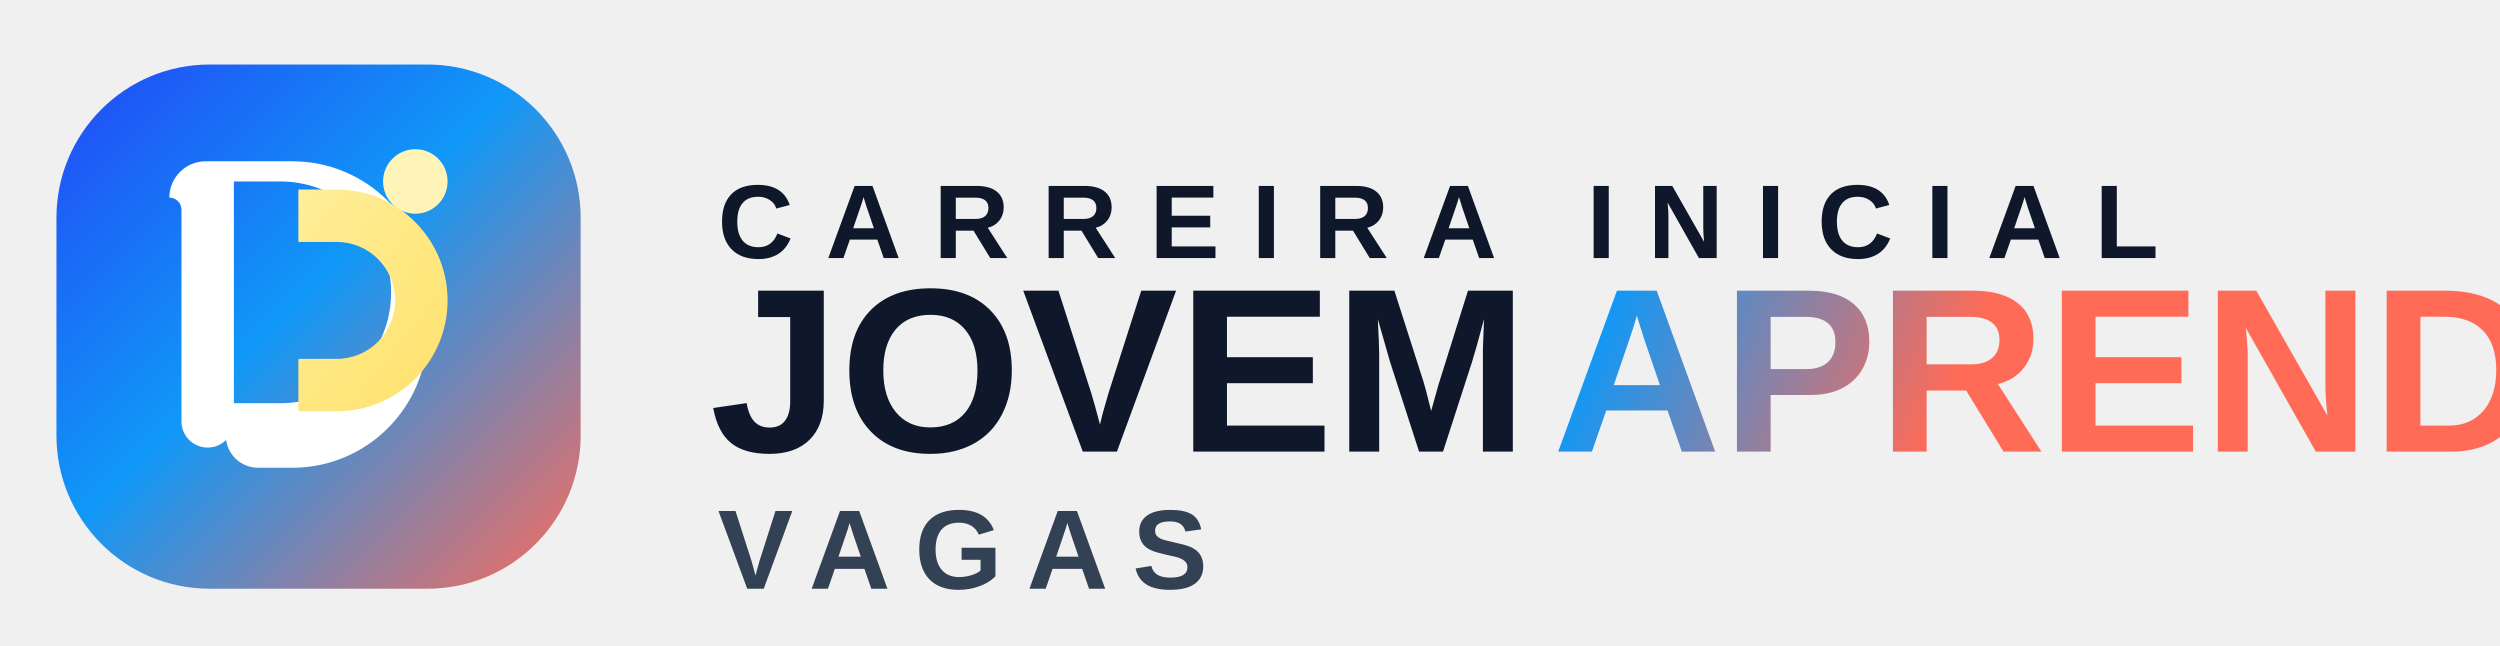
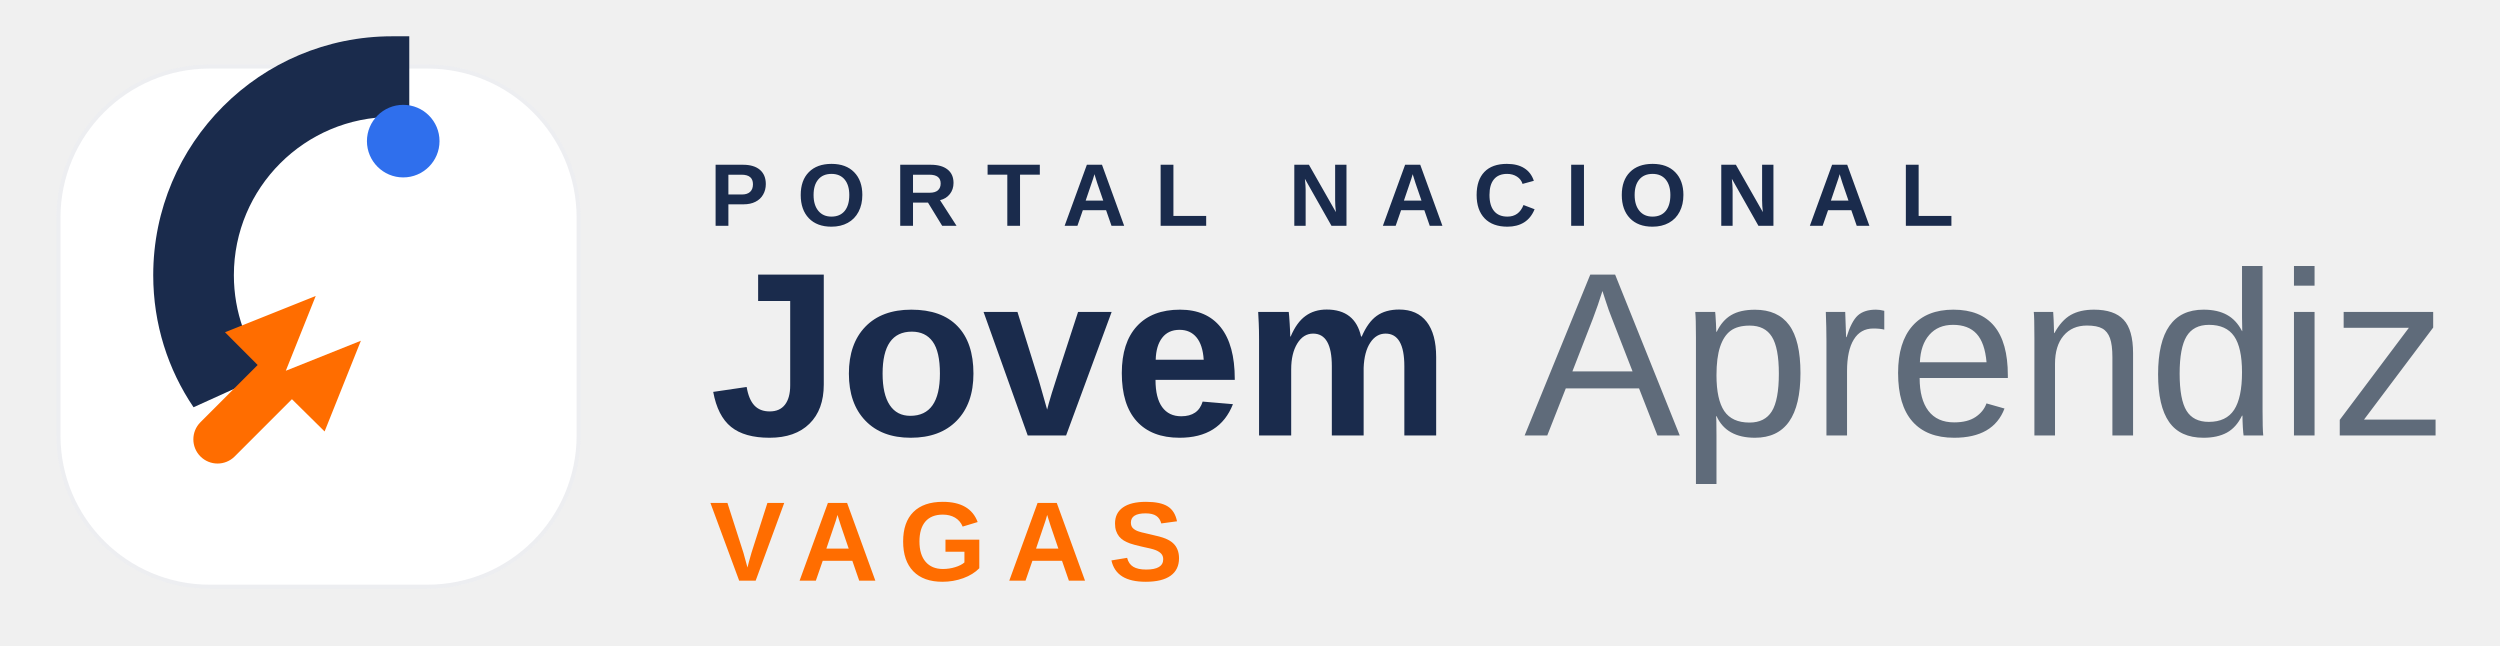
<svg xmlns="http://www.w3.org/2000/svg" viewBox="0 0 620 160" fill="none">
-   <defs>
-     <linearGradient id="brandLogoBg" x1="18" y1="14" x2="148" y2="144" gradientUnits="userSpaceOnUse">
-       <stop stop-color="#2249F5" />
-       <stop offset="0.45" stop-color="#1098F7" />
-       <stop offset="1" stop-color="#FF6B57" />
-     </linearGradient>
-     <linearGradient id="brandLogoText" x1="280" y1="48" x2="470" y2="130" gradientUnits="userSpaceOnUse">
-       <stop stop-color="#2249F5" />
-       <stop offset="0.58" stop-color="#1098F7" />
-       <stop offset="1" stop-color="#FF6B57" />
-     </linearGradient>
-     <linearGradient id="brandLogoAccent" x1="52" y1="46" x2="120" y2="100" gradientUnits="userSpaceOnUse">
-       <stop stop-color="#FFF2A6" />
-       <stop offset="1" stop-color="#FFE067" />
-     </linearGradient>
-   </defs>
-   <rect x="14" y="16" width="130" height="130" rx="38" fill="url(#brandLogoBg)" />
-   <path d="M42 49C42 44.029 46.029 40 51 40H72.5C91.001 40 106 54.998 106 73.5V82.5C106 101.001 91.001 116 72.5 116H64C59.582 116 56 112.418 56 108V100H69.5C84.688 100 97 87.688 97 72.5C97 57.312 84.688 45 69.5 45H58V104.5C58 108.09 55.09 111 51.5 111C47.91 111 45 108.09 45 104.5V52C45 50.343 43.657 49 42 49Z" fill="white" />
-   <path d="M83.5 47C98.688 47 111 59.312 111 74.5C111 89.688 98.688 102 83.5 102H74V89H83.5C91.508 89 98 82.508 98 74.5C98 66.492 91.508 60 83.5 60H74V47H83.5Z" fill="url(#brandLogoAccent)" />
-   <circle cx="103" cy="45" r="8" fill="#FFF4B8" />
-   <text x="178" y="64" fill="#0F172A" font-family="Aptos, Segoe UI, Arial, sans-serif" font-size="26" font-weight="700" letter-spacing="8">CARREIRA INICIAL</text>
-   <text x="176" y="112" fill="#0F172A" font-family="Aptos Display, Segoe UI, Arial, sans-serif" font-size="58" font-weight="900">JOVEM</text>
-   <text x="385" y="112" fill="url(#brandLogoText)" font-family="Aptos Display, Segoe UI, Arial, sans-serif" font-size="58" font-weight="900">APRENDIZ</text>
-   <text x="178" y="146" fill="#334155" font-family="Aptos, Segoe UI, Arial, sans-serif" font-size="28" font-weight="700" letter-spacing="6">VAGAS</text>
+   <rect x="14" y="16" width="130" height="130" rx="38" fill="#FFFFFF" />
+   <rect x="14.5" y="16.5" width="129" height="129" rx="37.5" stroke="rgba(26,43,76,0.08)" />
+   <path d="M48 101C41.676 91.655 38 80.386 38 68.25C38 35.527 64.527 9 97.25 9H101.5V29H97.25C75.573 29 58 46.573 58 68.25C58 77.457 61.174 85.923 66.486 92.611L48 101Z" fill="#1A2B4C" />
+   <path d="M67 93.5L89.5 84.5L80.5 107L72.4 99L58.2 113.2C55.856 115.544 52.054 115.544 49.71 113.2C47.366 110.856 47.366 107.054 49.71 104.71L63.9 90.52L55.8 82.4L78.3 73.4L69.3 95.9L67 93.5Z" fill="#FF6D00" />
+   <circle cx="100" cy="35" r="9" fill="#2F6FED" />
+   <text x="176" y="56" fill="#1A2B4C" font-family="Montserrat, Poppins, Segoe UI, Arial, sans-serif" font-size="22" font-weight="700" letter-spacing="7">PORTAL NACIONAL</text>
+   <text x="176" y="108" fill="#1A2B4C" font-family="Montserrat, Poppins, Segoe UI, Arial, sans-serif" font-size="58" font-weight="800">Jovem</text>
+   <text x="378" y="108" fill="#5F6B7A" font-family="Montserrat, Poppins, Segoe UI, Arial, sans-serif" font-size="58" font-weight="500">Aprendiz</text>
+   <text x="176" y="144" fill="#FF6D00" font-family="Montserrat, Poppins, Segoe UI, Arial, sans-serif" font-size="28" font-weight="800" letter-spacing="5">VAGAS</text>
</svg>
